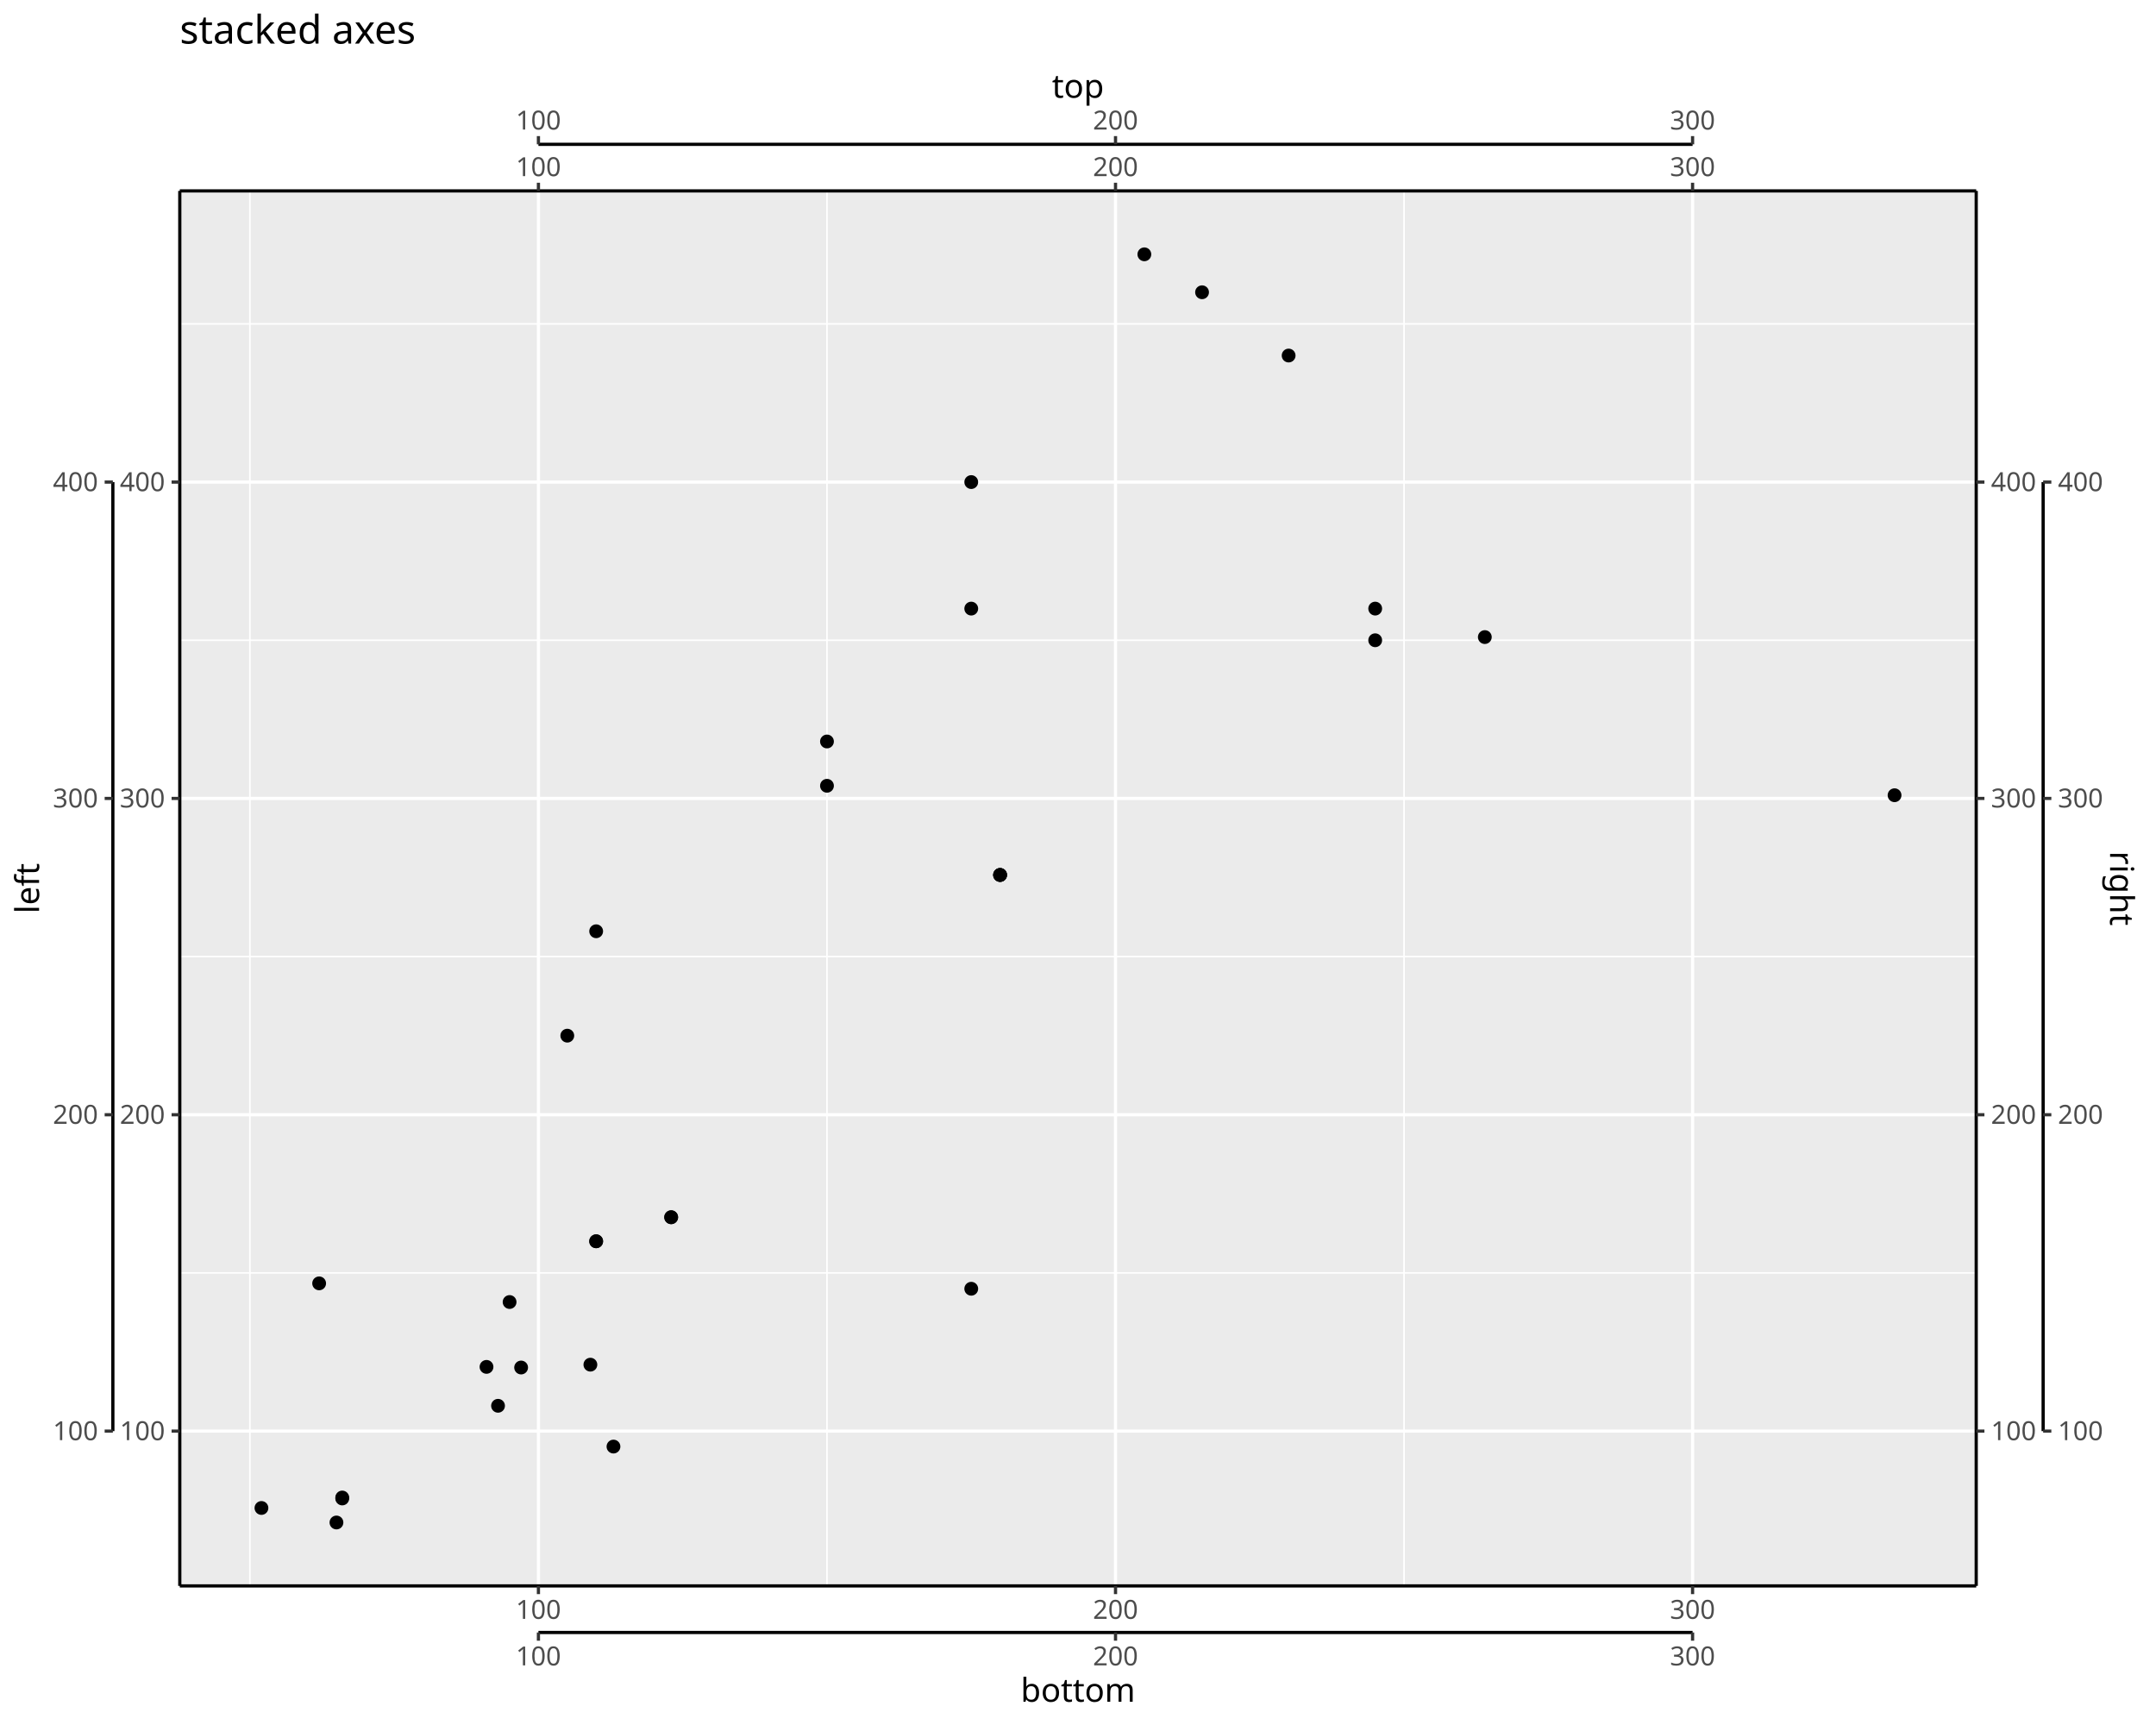
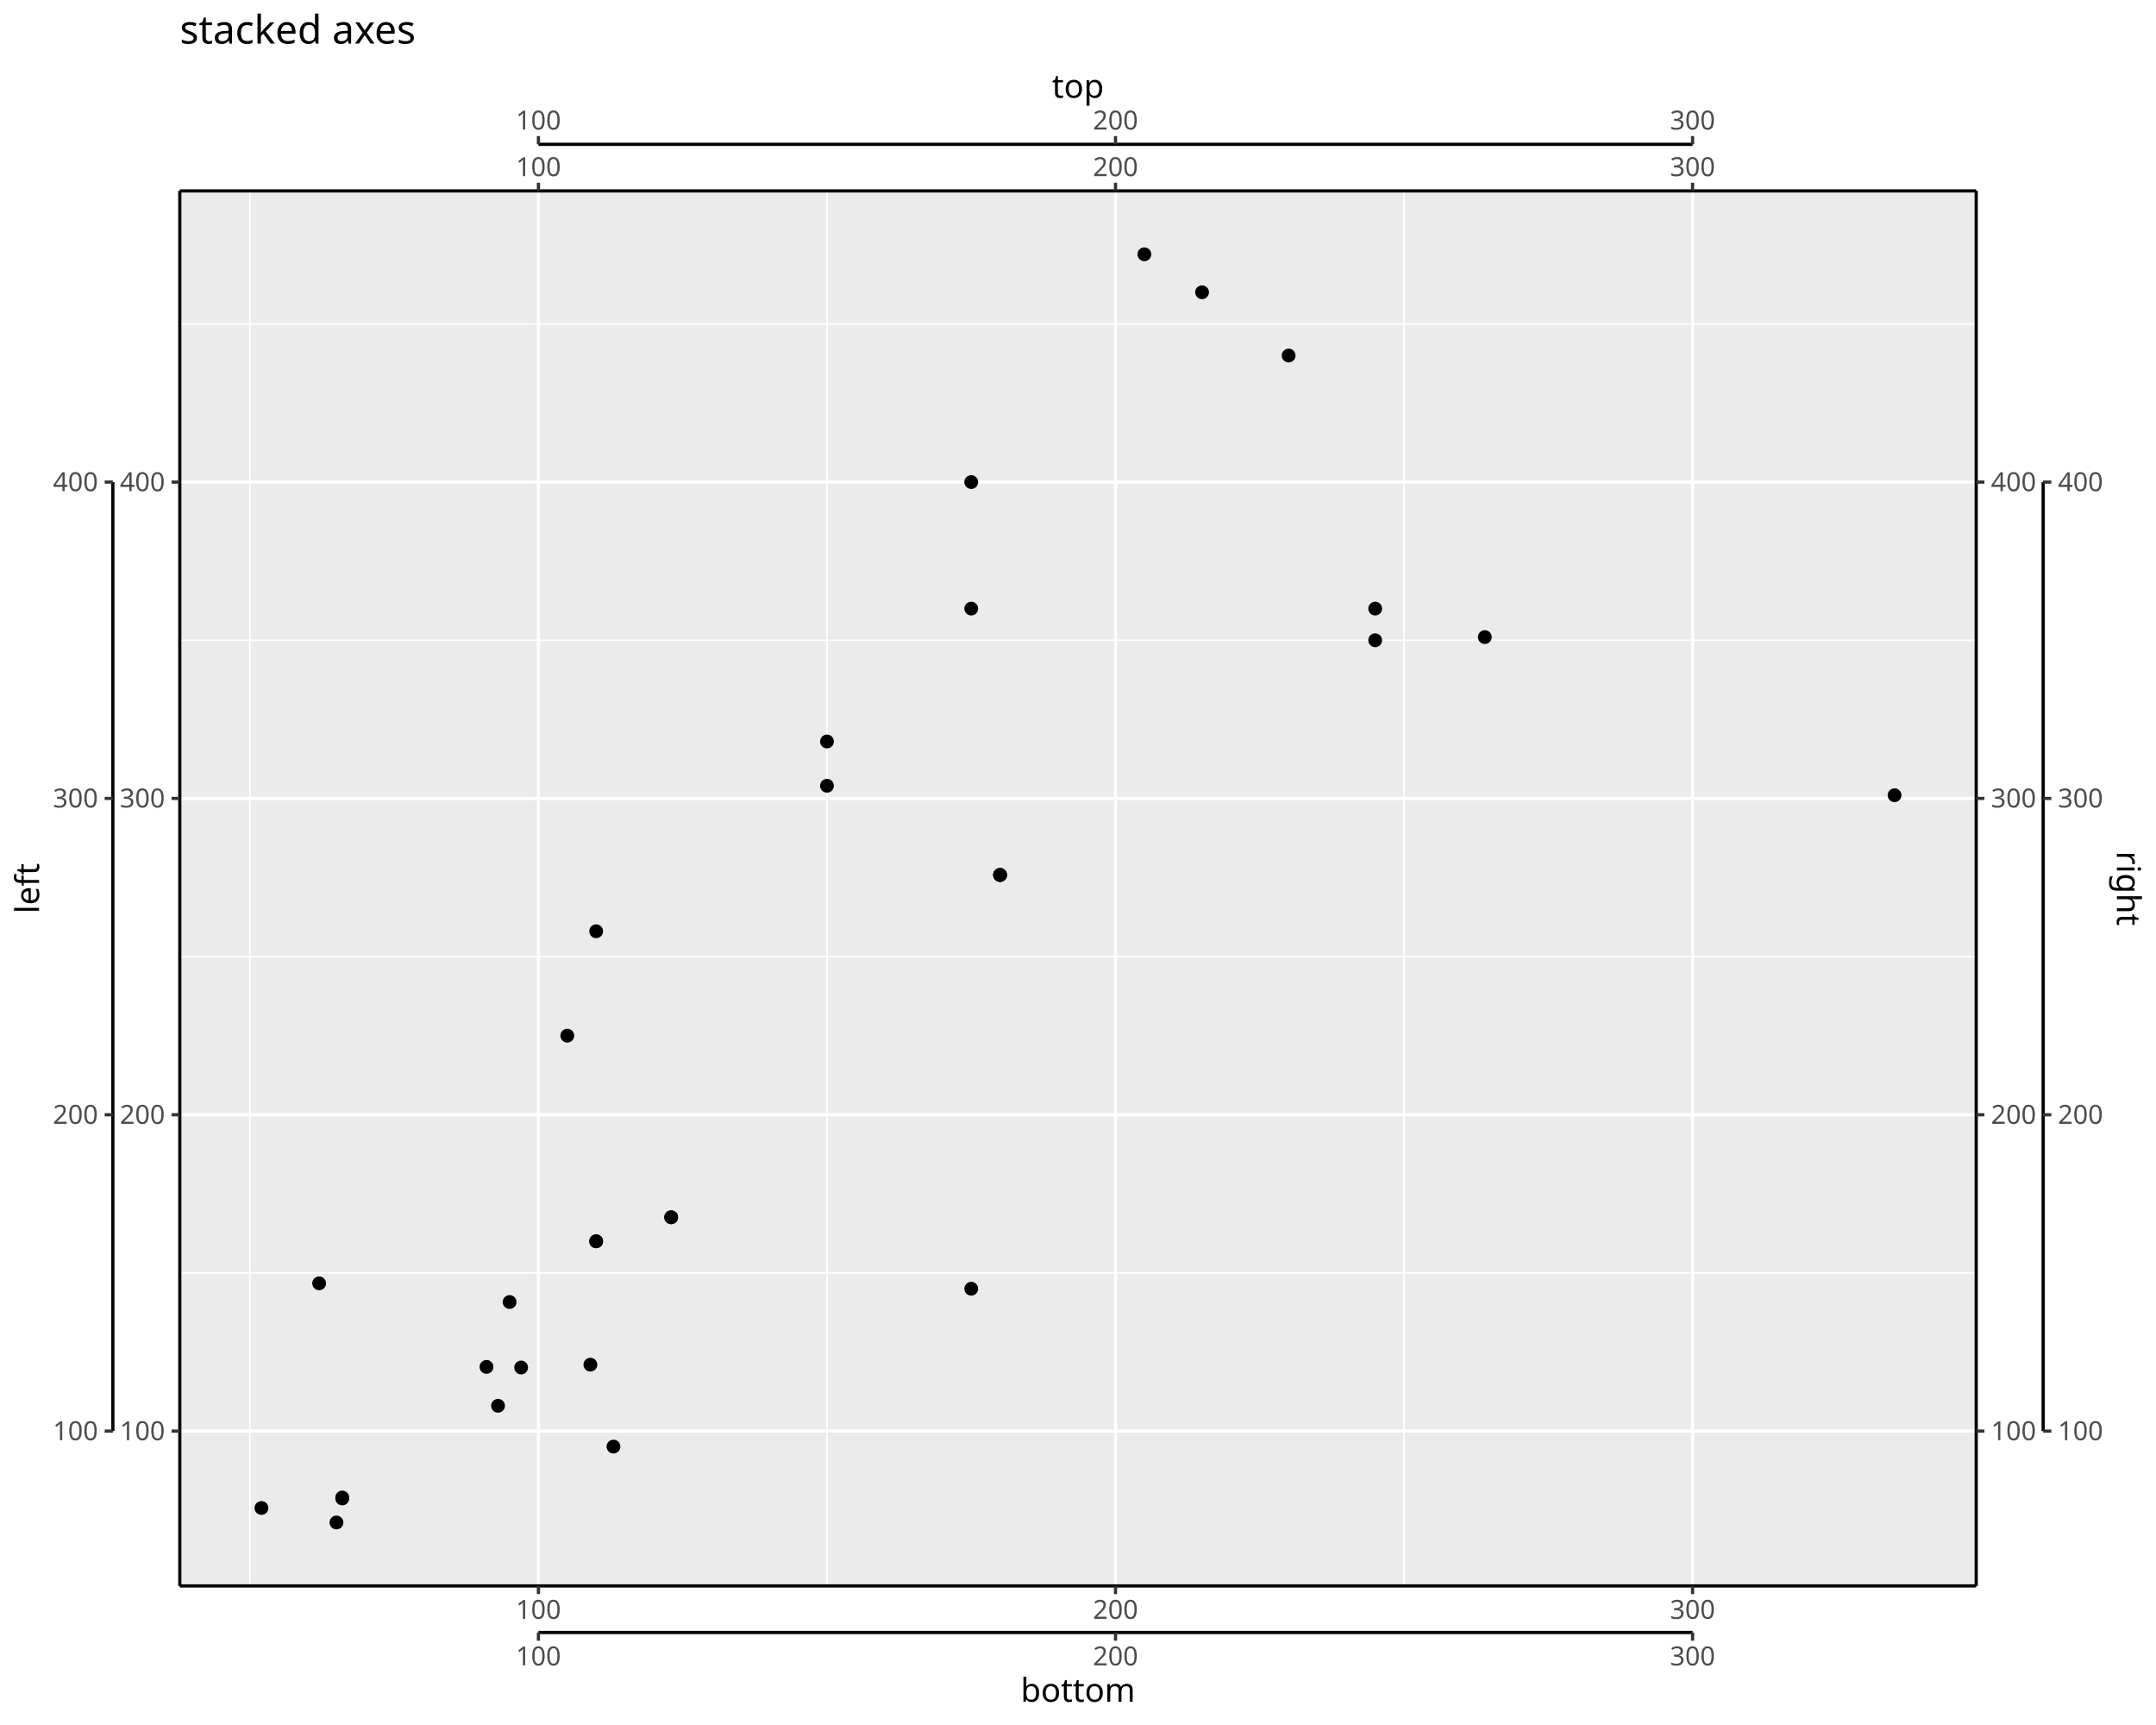
<svg xmlns="http://www.w3.org/2000/svg" class="svglite" data-engine-version="2.0" width="720.00pt" height="576.00pt" viewBox="0 0 720.00 576.00">
  <defs>
    <style type="text/css">
    .svglite line, .svglite polyline, .svglite polygon, .svglite path, .svglite rect, .svglite circle {
      fill: none;
      stroke: #000000;
      stroke-linecap: round;
      stroke-linejoin: round;
      stroke-miterlimit: 10.00;
    }
  </style>
  </defs>
  <rect width="100%" height="100%" style="stroke: none; fill: #FFFFFF;" />
  <defs>
    <clipPath id="cpMC4wMHw3MjAuMDB8MC4wMHw1NzYuMDA=">
      <rect x="0.00" y="0.00" width="720.00" height="576.00" />
    </clipPath>
  </defs>
  <g clip-path="url(#cpMC4wMHw3MjAuMDB8MC4wMHw1NzYuMDA=)">
    <rect x="0.00" y="0.00" width="720.00" height="576.00" style="stroke-width: 1.07; stroke: #FFFFFF; fill: #FFFFFF;" />
  </g>
  <defs>
    <clipPath id="cpNjAuMDR8NjU5Ljk2fDYzLjc1fDUyOS41Ng==">
      <rect x="60.04" y="63.75" width="599.91" height="465.81" />
    </clipPath>
  </defs>
  <g clip-path="url(#cpNjAuMDR8NjU5Ljk2fDYzLjc1fDUyOS41Ng==)">
    <rect x="60.04" y="63.75" width="599.91" height="465.81" style="stroke-width: 1.07; stroke: none; fill: #EBEBEB;" />
    <polyline points="60.04,425.04 659.96,425.04 " style="stroke-width: 0.53; stroke: #FFFFFF; stroke-linecap: butt;" />
    <polyline points="60.04,319.42 659.96,319.42 " style="stroke-width: 0.53; stroke: #FFFFFF; stroke-linecap: butt;" />
    <polyline points="60.04,213.79 659.96,213.79 " style="stroke-width: 0.53; stroke: #FFFFFF; stroke-linecap: butt;" />
    <polyline points="60.04,108.16 659.96,108.16 " style="stroke-width: 0.53; stroke: #FFFFFF; stroke-linecap: butt;" />
    <polyline points="83.46,529.56 83.46,63.75 " style="stroke-width: 0.53; stroke: #FFFFFF; stroke-linecap: butt;" />
    <polyline points="276.17,529.56 276.17,63.75 " style="stroke-width: 0.53; stroke: #FFFFFF; stroke-linecap: butt;" />
    <polyline points="468.88,529.56 468.88,63.75 " style="stroke-width: 0.53; stroke: #FFFFFF; stroke-linecap: butt;" />
    <polyline points="60.04,477.86 659.96,477.86 " style="stroke-width: 1.07; stroke: #FFFFFF; stroke-linecap: butt;" />
    <polyline points="60.04,372.23 659.96,372.23 " style="stroke-width: 1.07; stroke: #FFFFFF; stroke-linecap: butt;" />
    <polyline points="60.04,266.60 659.96,266.60 " style="stroke-width: 1.07; stroke: #FFFFFF; stroke-linecap: butt;" />
    <polyline points="60.04,160.97 659.96,160.97 " style="stroke-width: 1.07; stroke: #FFFFFF; stroke-linecap: butt;" />
    <polyline points="179.81,529.56 179.81,63.75 " style="stroke-width: 1.07; stroke: #FFFFFF; stroke-linecap: butt;" />
    <polyline points="372.53,529.56 372.53,63.75 " style="stroke-width: 1.07; stroke: #FFFFFF; stroke-linecap: butt;" />
    <polyline points="565.24,529.56 565.24,63.75 " style="stroke-width: 1.07; stroke: #FFFFFF; stroke-linecap: butt;" />
    <circle cx="199.09" cy="414.48" r="1.95" style="stroke-width: 0.71; fill: #000000;" />
    <circle cx="199.09" cy="414.48" r="1.95" style="stroke-width: 0.71; fill: #000000;" />
    <circle cx="166.32" cy="469.41" r="1.95" style="stroke-width: 0.71; fill: #000000;" />
    <circle cx="199.09" cy="310.96" r="1.95" style="stroke-width: 0.71; fill: #000000;" />
    <circle cx="324.35" cy="203.22" r="1.95" style="stroke-width: 0.71; fill: #000000;" />
    <circle cx="189.45" cy="345.82" r="1.95" style="stroke-width: 0.71; fill: #000000;" />
    <circle cx="459.25" cy="203.22" r="1.95" style="stroke-width: 0.71; fill: #000000;" />
    <circle cx="106.58" cy="428.53" r="1.95" style="stroke-width: 0.71; fill: #000000;" />
    <circle cx="170.18" cy="434.76" r="1.95" style="stroke-width: 0.71; fill: #000000;" />
    <circle cx="224.14" cy="406.45" r="1.95" style="stroke-width: 0.71; fill: #000000;" />
    <circle cx="224.14" cy="406.45" r="1.95" style="stroke-width: 0.71; fill: #000000;" />
    <circle cx="333.98" cy="292.16" r="1.95" style="stroke-width: 0.71; fill: #000000;" />
    <circle cx="333.98" cy="292.16" r="1.95" style="stroke-width: 0.71; fill: #000000;" />
    <circle cx="333.98" cy="292.16" r="1.95" style="stroke-width: 0.71; fill: #000000;" />
    <circle cx="382.16" cy="84.92" r="1.95" style="stroke-width: 0.71; fill: #000000;" />
    <circle cx="401.43" cy="97.59" r="1.95" style="stroke-width: 0.71; fill: #000000;" />
    <circle cx="430.34" cy="118.72" r="1.95" style="stroke-width: 0.71; fill: #000000;" />
    <circle cx="114.29" cy="500.36" r="1.95" style="stroke-width: 0.71; fill: #000000;" />
    <circle cx="87.31" cy="503.53" r="1.95" style="stroke-width: 0.71; fill: #000000;" />
    <circle cx="112.36" cy="508.38" r="1.95" style="stroke-width: 0.71; fill: #000000;" />
    <circle cx="174.03" cy="456.63" r="1.95" style="stroke-width: 0.71; fill: #000000;" />
    <circle cx="276.17" cy="247.59" r="1.95" style="stroke-width: 0.71; fill: #000000;" />
    <circle cx="276.17" cy="262.38" r="1.95" style="stroke-width: 0.71; fill: #000000;" />
    <circle cx="459.25" cy="213.79" r="1.95" style="stroke-width: 0.71; fill: #000000;" />
    <circle cx="324.35" cy="160.97" r="1.95" style="stroke-width: 0.71; fill: #000000;" />
    <circle cx="114.29" cy="500.04" r="1.95" style="stroke-width: 0.71; fill: #000000;" />
    <circle cx="162.47" cy="456.42" r="1.95" style="stroke-width: 0.71; fill: #000000;" />
    <circle cx="204.87" cy="483.03" r="1.95" style="stroke-width: 0.71; fill: #000000;" />
    <circle cx="495.86" cy="212.73" r="1.95" style="stroke-width: 0.71; fill: #000000;" />
    <circle cx="324.35" cy="430.33" r="1.95" style="stroke-width: 0.71; fill: #000000;" />
    <circle cx="632.69" cy="265.54" r="1.95" style="stroke-width: 0.71; fill: #000000;" />
    <circle cx="197.16" cy="455.68" r="1.95" style="stroke-width: 0.71; fill: #000000;" />
  </g>
  <g clip-path="url(#cpMC4wMHw3MjAuMDB8MC4wMHw1NzYuMDA=)">
    <polyline points="60.04,63.75 659.96,63.75 " style="stroke-width: 1.07; stroke-linecap: butt;" />
    <polyline points="179.81,61.01 179.81,63.75 " style="stroke-width: 1.07; stroke: #333333; stroke-linecap: butt;" />
    <polyline points="372.53,61.01 372.53,63.75 " style="stroke-width: 1.07; stroke: #333333; stroke-linecap: butt;" />
    <polyline points="565.24,61.01 565.24,63.75 " style="stroke-width: 1.07; stroke: #333333; stroke-linecap: butt;" />
    <text x="179.81" y="58.81" text-anchor="middle" style="font-size: 8.80px; fill: #4D4D4D; font-family: sans;" textLength="14.68px" lengthAdjust="spacingAndGlyphs">100</text>
    <text x="372.53" y="58.81" text-anchor="middle" style="font-size: 8.80px; fill: #4D4D4D; font-family: sans;" textLength="14.68px" lengthAdjust="spacingAndGlyphs">200</text>
    <text x="565.24" y="58.81" text-anchor="middle" style="font-size: 8.80px; fill: #4D4D4D; font-family: sans;" textLength="14.68px" lengthAdjust="spacingAndGlyphs">300</text>
    <polyline points="179.81,48.19 565.24,48.19 " style="stroke-width: 1.07; stroke-linecap: butt;" />
    <polyline points="179.81,45.45 179.81,48.19 " style="stroke-width: 1.07; stroke: #333333; stroke-linecap: butt;" />
    <polyline points="372.53,45.45 372.53,48.19 " style="stroke-width: 1.07; stroke: #333333; stroke-linecap: butt;" />
    <polyline points="565.24,45.45 565.24,48.19 " style="stroke-width: 1.07; stroke: #333333; stroke-linecap: butt;" />
    <text x="179.81" y="43.26" text-anchor="middle" style="font-size: 8.80px; fill: #4D4D4D; font-family: sans;" textLength="14.68px" lengthAdjust="spacingAndGlyphs">100</text>
    <text x="372.53" y="43.26" text-anchor="middle" style="font-size: 8.80px; fill: #4D4D4D; font-family: sans;" textLength="14.68px" lengthAdjust="spacingAndGlyphs">200</text>
    <text x="565.24" y="43.26" text-anchor="middle" style="font-size: 8.80px; fill: #4D4D4D; font-family: sans;" textLength="14.68px" lengthAdjust="spacingAndGlyphs">300</text>
    <polyline points="60.04,529.56 60.04,63.75 " style="stroke-width: 1.07; stroke-linecap: butt;" />
    <text x="55.11" y="480.89" text-anchor="end" style="font-size: 8.80px; fill: #4D4D4D; font-family: sans;" textLength="14.68px" lengthAdjust="spacingAndGlyphs">100</text>
    <text x="55.11" y="375.26" text-anchor="end" style="font-size: 8.80px; fill: #4D4D4D; font-family: sans;" textLength="14.68px" lengthAdjust="spacingAndGlyphs">200</text>
    <text x="55.11" y="269.63" text-anchor="end" style="font-size: 8.80px; fill: #4D4D4D; font-family: sans;" textLength="14.68px" lengthAdjust="spacingAndGlyphs">300</text>
    <text x="55.11" y="164.00" text-anchor="end" style="font-size: 8.80px; fill: #4D4D4D; font-family: sans;" textLength="14.68px" lengthAdjust="spacingAndGlyphs">400</text>
    <polyline points="57.30,477.86 60.04,477.86 " style="stroke-width: 1.07; stroke: #333333; stroke-linecap: butt;" />
    <polyline points="57.30,372.23 60.04,372.23 " style="stroke-width: 1.07; stroke: #333333; stroke-linecap: butt;" />
    <polyline points="57.30,266.60 60.04,266.60 " style="stroke-width: 1.07; stroke: #333333; stroke-linecap: butt;" />
    <polyline points="57.30,160.97 60.04,160.97 " style="stroke-width: 1.07; stroke: #333333; stroke-linecap: butt;" />
    <polyline points="37.69,477.86 37.69,160.97 " style="stroke-width: 1.07; stroke-linecap: butt;" />
    <text x="32.76" y="480.89" text-anchor="end" style="font-size: 8.80px; fill: #4D4D4D; font-family: sans;" textLength="14.68px" lengthAdjust="spacingAndGlyphs">100</text>
    <text x="32.76" y="375.26" text-anchor="end" style="font-size: 8.80px; fill: #4D4D4D; font-family: sans;" textLength="14.68px" lengthAdjust="spacingAndGlyphs">200</text>
    <text x="32.76" y="269.63" text-anchor="end" style="font-size: 8.80px; fill: #4D4D4D; font-family: sans;" textLength="14.68px" lengthAdjust="spacingAndGlyphs">300</text>
    <text x="32.76" y="164.00" text-anchor="end" style="font-size: 8.80px; fill: #4D4D4D; font-family: sans;" textLength="14.68px" lengthAdjust="spacingAndGlyphs">400</text>
    <polyline points="34.95,477.86 37.69,477.86 " style="stroke-width: 1.07; stroke: #333333; stroke-linecap: butt;" />
    <polyline points="34.95,372.23 37.69,372.23 " style="stroke-width: 1.07; stroke: #333333; stroke-linecap: butt;" />
    <polyline points="34.95,266.60 37.69,266.60 " style="stroke-width: 1.07; stroke: #333333; stroke-linecap: butt;" />
    <polyline points="34.95,160.97 37.69,160.97 " style="stroke-width: 1.07; stroke: #333333; stroke-linecap: butt;" />
    <polyline points="659.96,529.56 659.96,63.75 " style="stroke-width: 1.07; stroke-linecap: butt;" />
    <polyline points="662.70,477.86 659.96,477.86 " style="stroke-width: 1.07; stroke: #333333; stroke-linecap: butt;" />
    <polyline points="662.70,372.23 659.96,372.23 " style="stroke-width: 1.07; stroke: #333333; stroke-linecap: butt;" />
    <polyline points="662.70,266.60 659.96,266.60 " style="stroke-width: 1.07; stroke: #333333; stroke-linecap: butt;" />
    <polyline points="662.70,160.97 659.96,160.97 " style="stroke-width: 1.07; stroke: #333333; stroke-linecap: butt;" />
    <text x="664.89" y="480.89" style="font-size: 8.80px; fill: #4D4D4D; font-family: sans;" textLength="14.68px" lengthAdjust="spacingAndGlyphs">100</text>
    <text x="664.89" y="375.26" style="font-size: 8.80px; fill: #4D4D4D; font-family: sans;" textLength="14.68px" lengthAdjust="spacingAndGlyphs">200</text>
    <text x="664.89" y="269.63" style="font-size: 8.80px; fill: #4D4D4D; font-family: sans;" textLength="14.68px" lengthAdjust="spacingAndGlyphs">300</text>
    <text x="664.89" y="164.00" style="font-size: 8.80px; fill: #4D4D4D; font-family: sans;" textLength="14.68px" lengthAdjust="spacingAndGlyphs">400</text>
    <polyline points="682.31,477.86 682.31,160.97 " style="stroke-width: 1.07; stroke-linecap: butt;" />
    <polyline points="685.05,477.86 682.31,477.86 " style="stroke-width: 1.07; stroke: #333333; stroke-linecap: butt;" />
    <polyline points="685.05,372.23 682.31,372.23 " style="stroke-width: 1.07; stroke: #333333; stroke-linecap: butt;" />
    <polyline points="685.05,266.60 682.31,266.60 " style="stroke-width: 1.07; stroke: #333333; stroke-linecap: butt;" />
    <polyline points="685.05,160.97 682.31,160.97 " style="stroke-width: 1.07; stroke: #333333; stroke-linecap: butt;" />
    <text x="687.24" y="480.89" style="font-size: 8.80px; fill: #4D4D4D; font-family: sans;" textLength="14.68px" lengthAdjust="spacingAndGlyphs">100</text>
    <text x="687.24" y="375.26" style="font-size: 8.80px; fill: #4D4D4D; font-family: sans;" textLength="14.68px" lengthAdjust="spacingAndGlyphs">200</text>
    <text x="687.24" y="269.63" style="font-size: 8.80px; fill: #4D4D4D; font-family: sans;" textLength="14.68px" lengthAdjust="spacingAndGlyphs">300</text>
    <text x="687.24" y="164.00" style="font-size: 8.80px; fill: #4D4D4D; font-family: sans;" textLength="14.68px" lengthAdjust="spacingAndGlyphs">400</text>
    <polyline points="60.04,529.56 659.96,529.56 " style="stroke-width: 1.07; stroke-linecap: butt;" />
    <polyline points="179.81,532.30 179.81,529.56 " style="stroke-width: 1.07; stroke: #333333; stroke-linecap: butt;" />
    <polyline points="372.53,532.30 372.53,529.56 " style="stroke-width: 1.07; stroke: #333333; stroke-linecap: butt;" />
    <polyline points="565.24,532.30 565.24,529.56 " style="stroke-width: 1.07; stroke: #333333; stroke-linecap: butt;" />
    <text x="179.81" y="540.55" text-anchor="middle" style="font-size: 8.80px; fill: #4D4D4D; font-family: sans;" textLength="14.68px" lengthAdjust="spacingAndGlyphs">100</text>
    <text x="372.53" y="540.55" text-anchor="middle" style="font-size: 8.80px; fill: #4D4D4D; font-family: sans;" textLength="14.68px" lengthAdjust="spacingAndGlyphs">200</text>
    <text x="565.24" y="540.55" text-anchor="middle" style="font-size: 8.80px; fill: #4D4D4D; font-family: sans;" textLength="14.68px" lengthAdjust="spacingAndGlyphs">300</text>
    <polyline points="179.81,545.11 565.24,545.11 " style="stroke-width: 1.07; stroke-linecap: butt;" />
    <polyline points="179.81,547.85 179.81,545.11 " style="stroke-width: 1.07; stroke: #333333; stroke-linecap: butt;" />
    <polyline points="372.53,547.85 372.53,545.11 " style="stroke-width: 1.07; stroke: #333333; stroke-linecap: butt;" />
    <polyline points="565.24,547.85 565.24,545.11 " style="stroke-width: 1.07; stroke: #333333; stroke-linecap: butt;" />
    <text x="179.81" y="556.10" text-anchor="middle" style="font-size: 8.80px; fill: #4D4D4D; font-family: sans;" textLength="14.68px" lengthAdjust="spacingAndGlyphs">100</text>
    <text x="372.53" y="556.10" text-anchor="middle" style="font-size: 8.80px; fill: #4D4D4D; font-family: sans;" textLength="14.68px" lengthAdjust="spacingAndGlyphs">200</text>
    <text x="565.24" y="556.10" text-anchor="middle" style="font-size: 8.80px; fill: #4D4D4D; font-family: sans;" textLength="14.68px" lengthAdjust="spacingAndGlyphs">300</text>
    <text x="360.00" y="32.64" text-anchor="middle" style="font-size: 11.00px; font-family: sans;" textLength="15.29px" lengthAdjust="spacingAndGlyphs">top</text>
    <text x="360.00" y="568.24" text-anchor="middle" style="font-size: 11.00px; font-family: sans;" textLength="33.63px" lengthAdjust="spacingAndGlyphs">bottom</text>
    <text transform="translate(13.05,296.65) rotate(-90)" text-anchor="middle" style="font-size: 11.00px; font-family: sans;" textLength="14.67px" lengthAdjust="spacingAndGlyphs">left</text>
-     <text transform="translate(704.67,296.65) rotate(90)" text-anchor="middle" style="font-size: 11.00px; font-family: sans;" textLength="21.40px" lengthAdjust="spacingAndGlyphs">right</text>
+     <text transform="translate(706.95,296.65) rotate(90)" text-anchor="middle" style="font-size: 11.00px; font-family: sans;" textLength="21.40px" lengthAdjust="spacingAndGlyphs">right</text>
    <text x="60.04" y="14.56" style="font-size: 13.20px; font-family: sans;" textLength="77.07px" lengthAdjust="spacingAndGlyphs">stacked axes</text>
  </g>
</svg>
